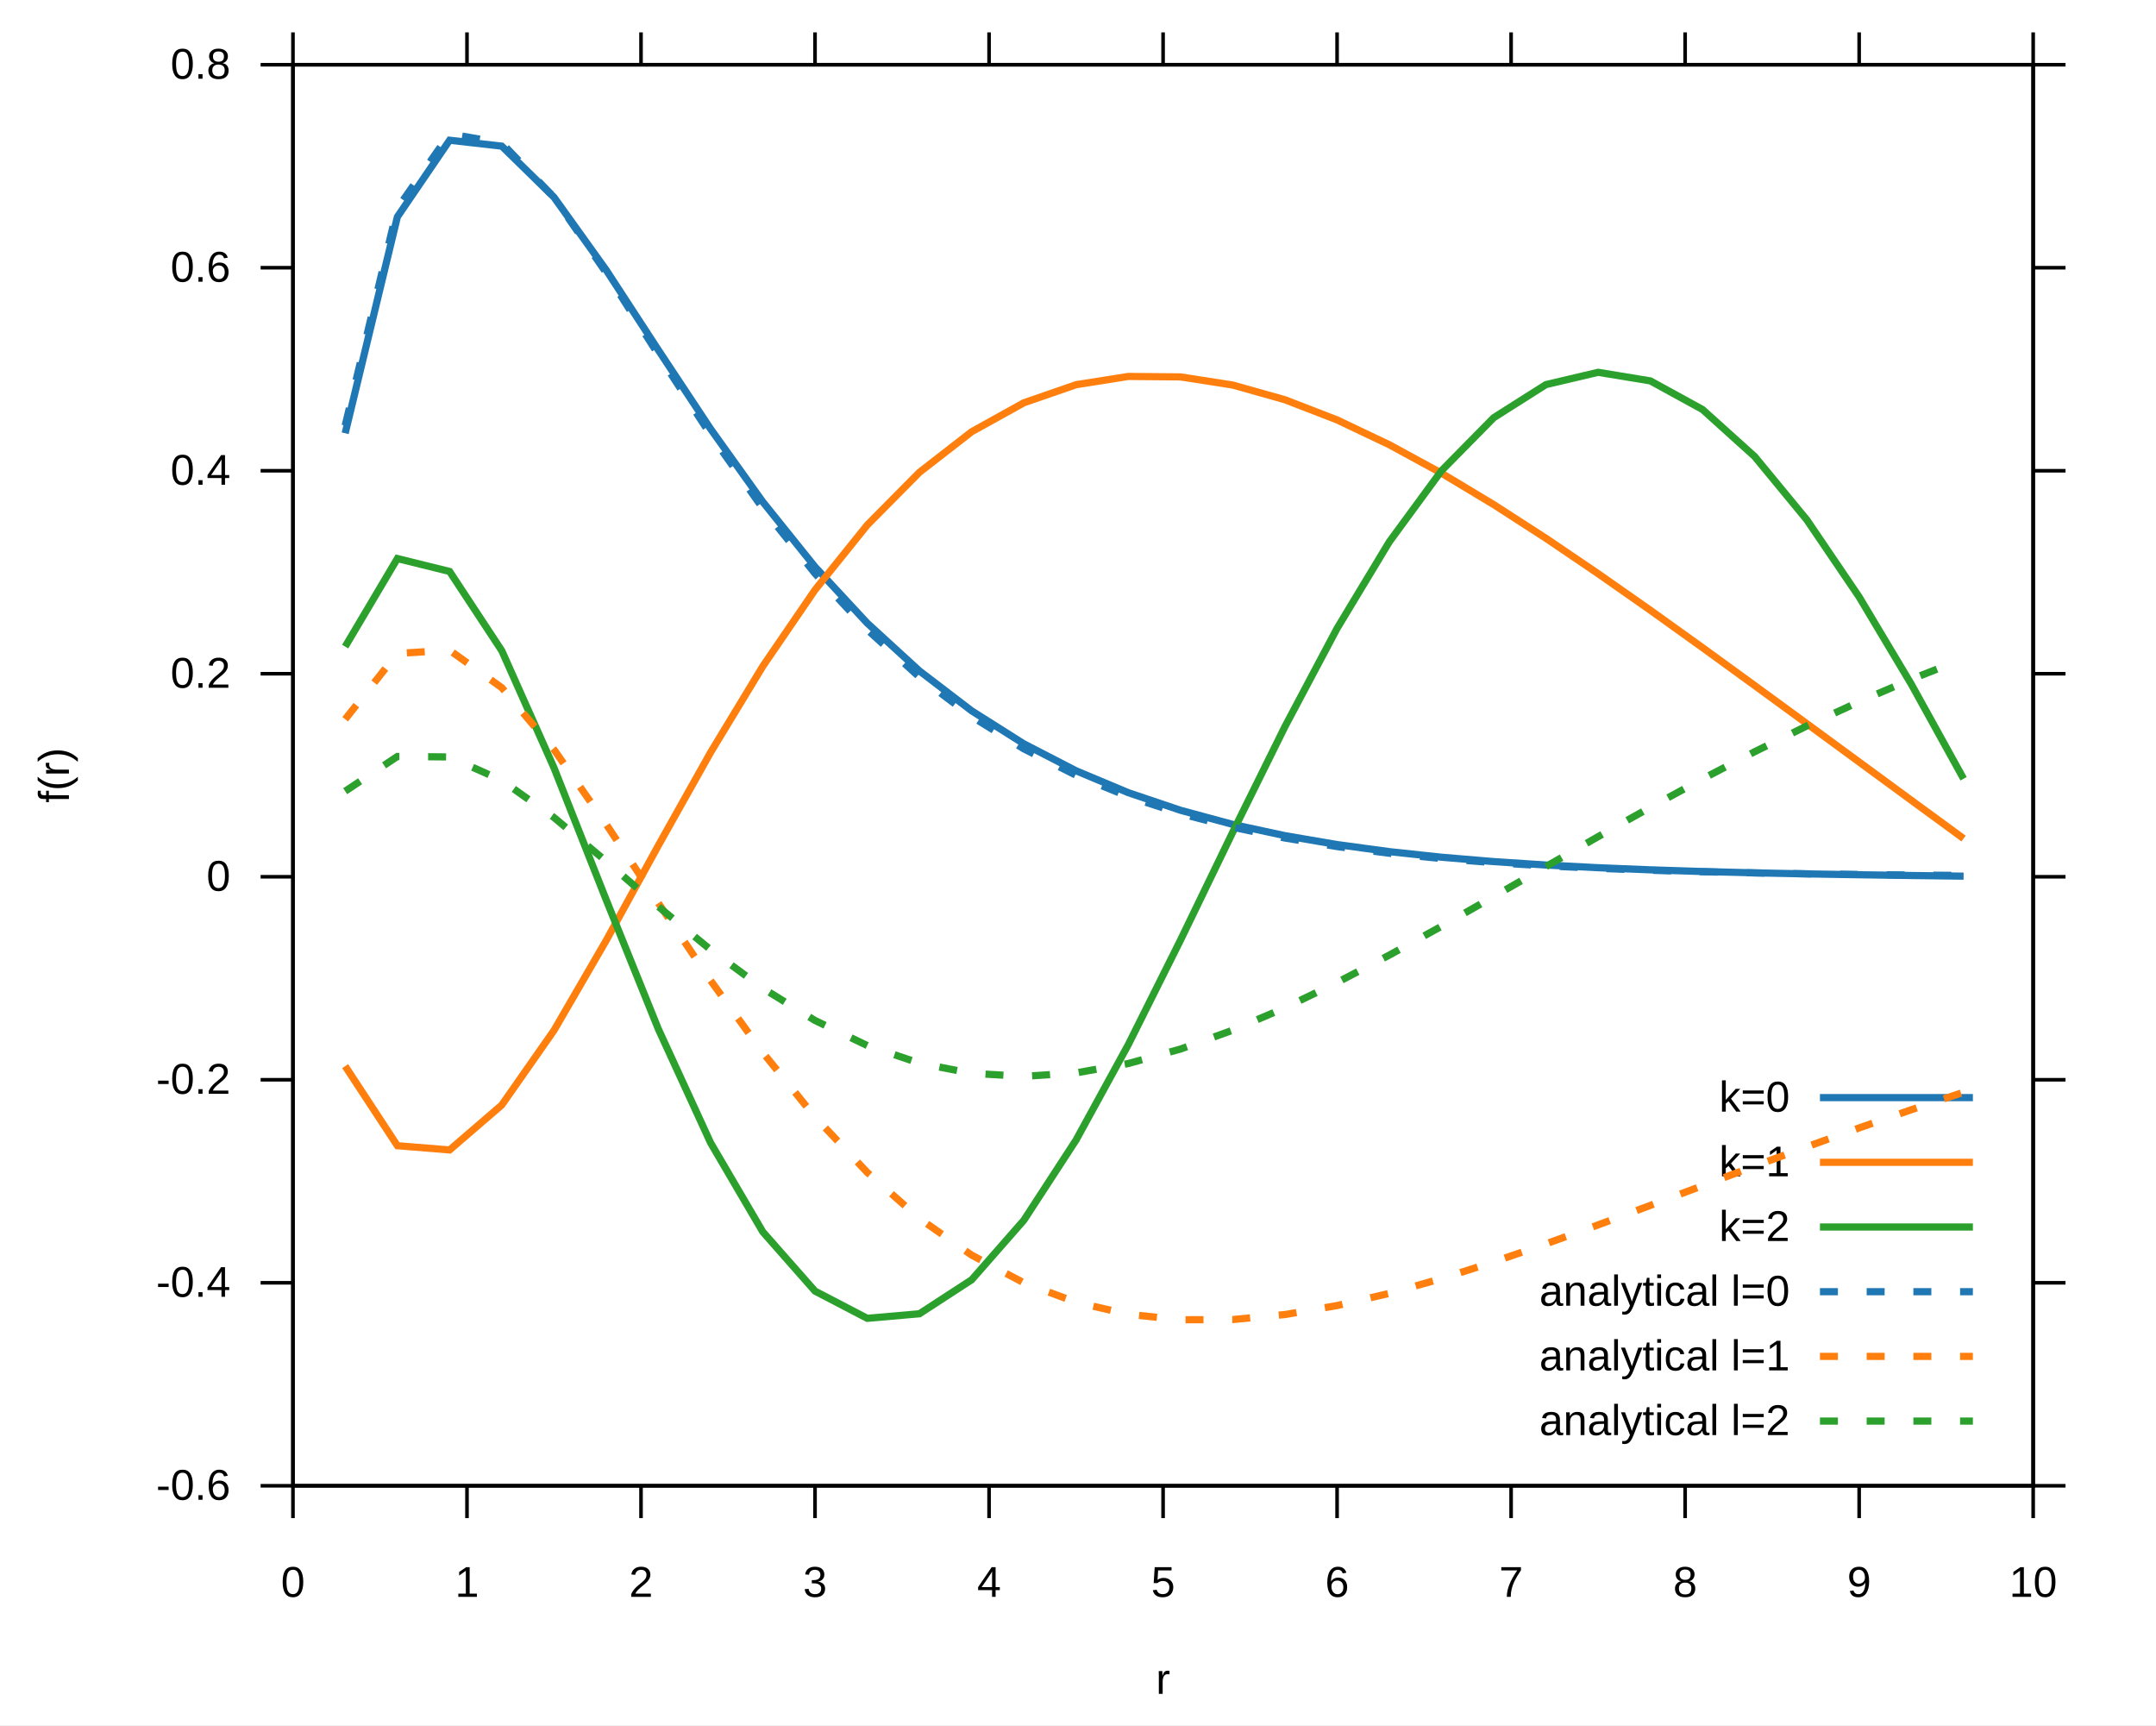
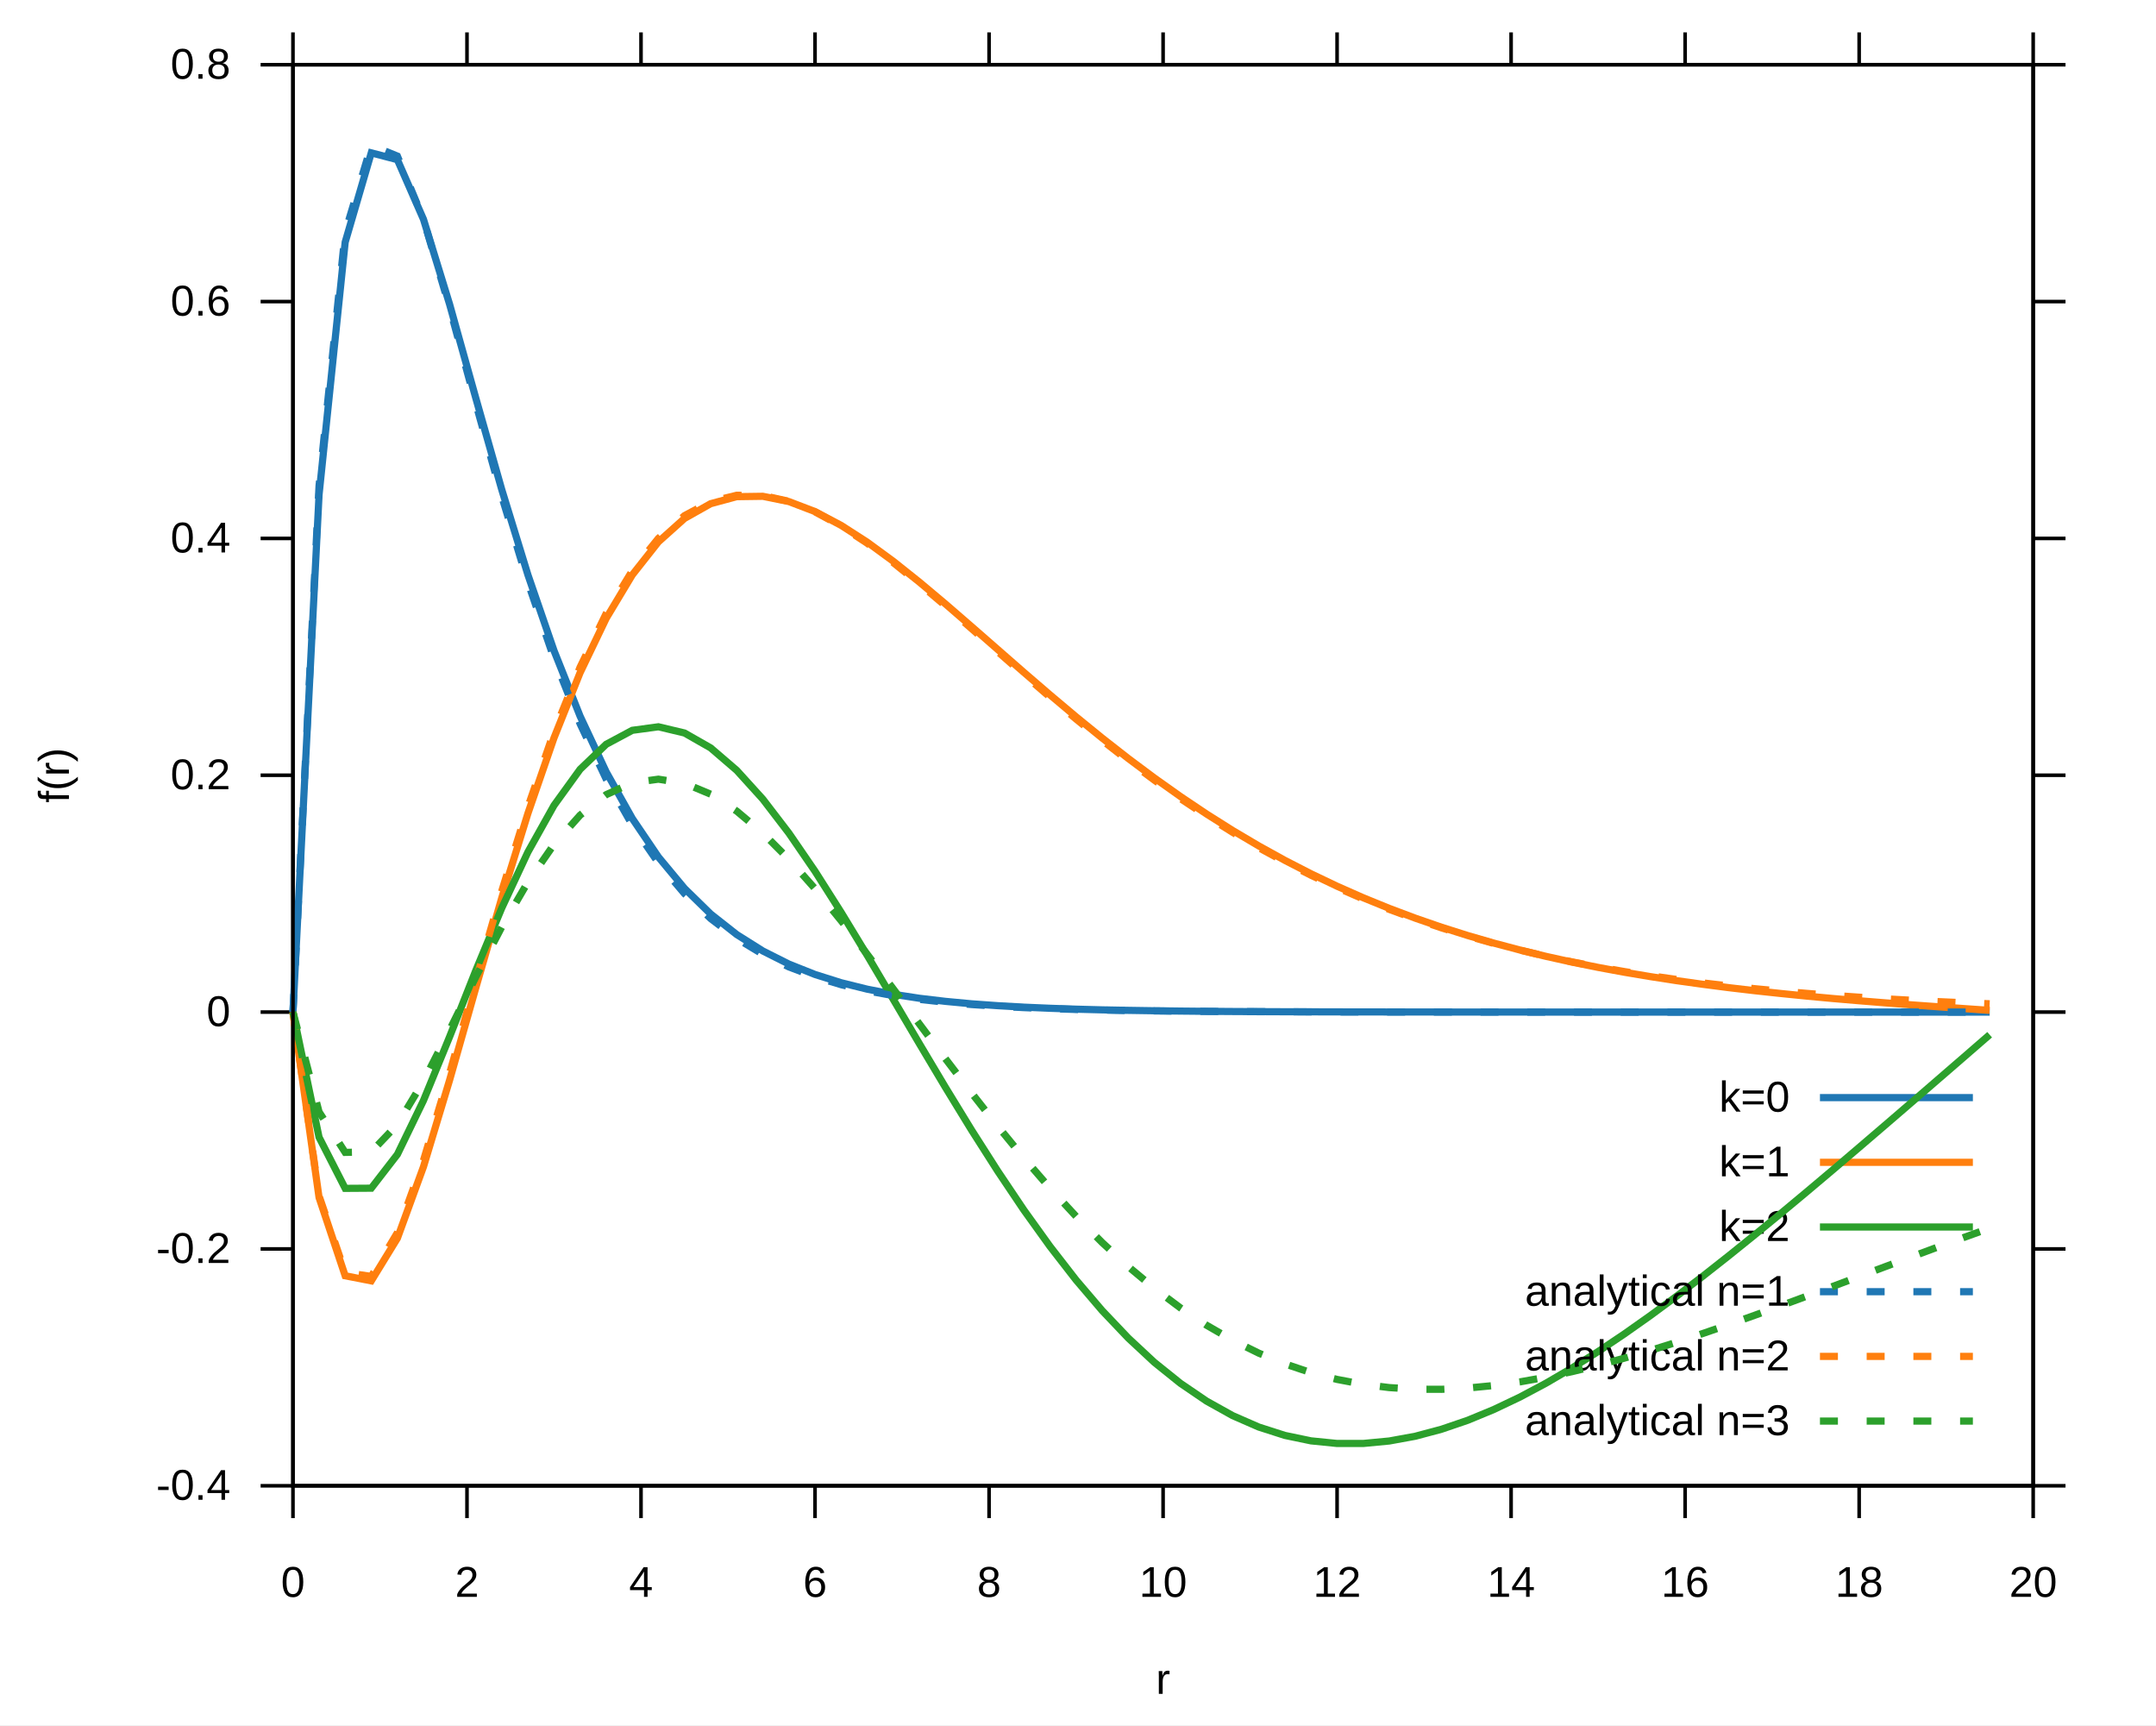
<svg xmlns="http://www.w3.org/2000/svg" xmlns:xlink="http://www.w3.org/1999/xlink" width="600" height="480" viewBox="0 0 600 480">
  <g id="gnuplot_canvas">
    <rect x="0" y="0" width="600" height="480" fill="#ffffff" />
    <defs>
      <circle id="gpDot" r="0.5" stroke-width="0.5" stroke="currentColor" />
      <path id="gpPt0" stroke-width="0.222" stroke="currentColor" d="M-1,0 h2 M0,-1 v2" />
      <path id="gpPt1" stroke-width="0.222" stroke="currentColor" d="M-1,-1 L1,1 M1,-1 L-1,1" />
      <path id="gpPt2" stroke-width="0.222" stroke="currentColor" d="M-1,0 L1,0 M0,-1 L0,1 M-1,-1 L1,1 M-1,1 L1,-1" />
      <rect id="gpPt3" stroke-width="0.222" stroke="currentColor" x="-1" y="-1" width="2" height="2" />
      <rect id="gpPt4" stroke-width="0.222" stroke="currentColor" fill="currentColor" x="-1" y="-1" width="2" height="2" />
      <circle id="gpPt5" stroke-width="0.222" stroke="currentColor" cx="0" cy="0" r="1" />
      <use xlink:href="#gpPt5" id="gpPt6" fill="currentColor" stroke="none" />
      <path id="gpPt7" stroke-width="0.222" stroke="currentColor" d="M0,-1.33 L-1.33,0.67 L1.33,0.67 z" />
      <use xlink:href="#gpPt7" id="gpPt8" fill="currentColor" stroke="none" />
      <use xlink:href="#gpPt7" id="gpPt9" stroke="currentColor" transform="rotate(180)" />
      <use xlink:href="#gpPt9" id="gpPt10" fill="currentColor" stroke="none" />
      <use xlink:href="#gpPt3" id="gpPt11" stroke="currentColor" transform="rotate(45)" />
      <use xlink:href="#gpPt11" id="gpPt12" fill="currentColor" stroke="none" />
      <path id="gpPt13" stroke-width="0.222" stroke="currentColor" d="M0,1.330 L1.265,0.411 L0.782,-1.067 L-0.782,-1.076 L-1.265,0.411 z" />
      <use xlink:href="#gpPt13" id="gpPt14" fill="currentColor" stroke="none" />
      <filter id="textbox" filterUnits="objectBoundingBox" x="0" y="0" height="1" width="1">
        <feFlood flood-color="#FFFFFF" flood-opacity="1" result="bgnd" />
        <feComposite in="SourceGraphic" in2="bgnd" operator="atop" />
      </filter>
      <filter id="greybox" filterUnits="objectBoundingBox" x="0" y="0" height="1" width="1">
        <feFlood flood-color="lightgrey" flood-opacity="1" result="grey" />
        <feComposite in="SourceGraphic" in2="grey" operator="atop" />
      </filter>
    </defs>
    <g fill="none" color="#FFFFFF" stroke="currentColor" stroke-width="1.00" stroke-linecap="butt" stroke-linejoin="miter">
</g>
    <g fill="none" color="black" stroke="currentColor" stroke-width="1.00" stroke-linecap="butt" stroke-linejoin="miter">
      <path stroke="black" d="M81.53,413.40 L72.53,413.40 M565.82,413.40 L574.82,413.40  " />
      <g transform="translate(64.14,417.30)" stroke="none" fill="black" font-family="Arial" font-size="12.00" text-anchor="end">
        <text>
-           <tspan font-family="Arial">-0.6</tspan>
-         </text>
-       </g>
-     </g>
-     <g fill="none" color="black" stroke="currentColor" stroke-width="1.00" stroke-linecap="butt" stroke-linejoin="miter">
-       <path stroke="black" d="M81.53,356.92 L72.53,356.92 M565.82,356.92 L574.82,356.92  " />
-       <g transform="translate(64.14,360.82)" stroke="none" fill="black" font-family="Arial" font-size="12.00" text-anchor="end">
-         <text>
          <tspan font-family="Arial">-0.4</tspan>
        </text>
      </g>
    </g>
    <g fill="none" color="black" stroke="currentColor" stroke-width="1.00" stroke-linecap="butt" stroke-linejoin="miter">
-       <path stroke="black" d="M81.53,300.43 L72.53,300.43 M565.82,300.43 L574.82,300.43  " />
-       <g transform="translate(64.14,304.33)" stroke="none" fill="black" font-family="Arial" font-size="12.00" text-anchor="end">
+       <path stroke="black" d="M81.53,347.50 L72.53,347.50 M565.82,347.50 L574.82,347.50  " />
+       <g transform="translate(64.14,351.40)" stroke="none" fill="black" font-family="Arial" font-size="12.00" text-anchor="end">
        <text>
          <tspan font-family="Arial">-0.2</tspan>
        </text>
      </g>
    </g>
    <g fill="none" color="black" stroke="currentColor" stroke-width="1.00" stroke-linecap="butt" stroke-linejoin="miter">
-       <path stroke="black" d="M81.53,243.95 L72.53,243.95 M565.82,243.95 L574.82,243.95  " />
-       <g transform="translate(64.14,247.85)" stroke="none" fill="black" font-family="Arial" font-size="12.00" text-anchor="end">
+       <path stroke="black" d="M81.53,281.60 L72.53,281.60 M565.82,281.60 L574.82,281.60  " />
+       <g transform="translate(64.14,285.50)" stroke="none" fill="black" font-family="Arial" font-size="12.00" text-anchor="end">
        <text>
          <tspan font-family="Arial"> 0</tspan>
        </text>
      </g>
    </g>
    <g fill="none" color="black" stroke="currentColor" stroke-width="1.00" stroke-linecap="butt" stroke-linejoin="miter">
-       <path stroke="black" d="M81.53,187.46 L72.53,187.46 M565.82,187.46 L574.82,187.46  " />
-       <g transform="translate(64.14,191.36)" stroke="none" fill="black" font-family="Arial" font-size="12.00" text-anchor="end">
+       <path stroke="black" d="M81.53,215.70 L72.53,215.70 M565.82,215.70 L574.82,215.70  " />
+       <g transform="translate(64.14,219.60)" stroke="none" fill="black" font-family="Arial" font-size="12.00" text-anchor="end">
        <text>
          <tspan font-family="Arial"> 0.2</tspan>
        </text>
      </g>
    </g>
    <g fill="none" color="black" stroke="currentColor" stroke-width="1.00" stroke-linecap="butt" stroke-linejoin="miter">
-       <path stroke="black" d="M81.53,130.98 L72.53,130.98 M565.82,130.98 L574.82,130.98  " />
-       <g transform="translate(64.14,134.88)" stroke="none" fill="black" font-family="Arial" font-size="12.00" text-anchor="end">
+       <path stroke="black" d="M81.53,149.81 L72.53,149.81 M565.82,149.81 L574.82,149.81  " />
+       <g transform="translate(64.14,153.71)" stroke="none" fill="black" font-family="Arial" font-size="12.00" text-anchor="end">
        <text>
          <tspan font-family="Arial"> 0.4</tspan>
        </text>
      </g>
    </g>
    <g fill="none" color="black" stroke="currentColor" stroke-width="1.00" stroke-linecap="butt" stroke-linejoin="miter">
-       <path stroke="black" d="M81.53,74.49 L72.53,74.49 M565.82,74.49 L574.82,74.49  " />
-       <g transform="translate(64.14,78.39)" stroke="none" fill="black" font-family="Arial" font-size="12.00" text-anchor="end">
+       <path stroke="black" d="M81.53,83.91 L72.53,83.91 M565.82,83.91 L574.82,83.91  " />
+       <g transform="translate(64.14,87.81)" stroke="none" fill="black" font-family="Arial" font-size="12.00" text-anchor="end">
        <text>
          <tspan font-family="Arial"> 0.6</tspan>
        </text>
      </g>
    </g>
    <g fill="none" color="black" stroke="currentColor" stroke-width="1.00" stroke-linecap="butt" stroke-linejoin="miter">
      <path stroke="black" d="M81.53,18.01 L72.53,18.01 M565.82,18.01 L574.82,18.01  " />
      <g transform="translate(64.14,21.91)" stroke="none" fill="black" font-family="Arial" font-size="12.00" text-anchor="end">
        <text>
          <tspan font-family="Arial"> 0.8</tspan>
        </text>
      </g>
    </g>
    <g fill="none" color="black" stroke="currentColor" stroke-width="1.00" stroke-linecap="butt" stroke-linejoin="miter">
      <path stroke="black" d="M81.53,413.40 L81.53,422.40 M81.53,18.01 L81.53,9.01  " />
      <g transform="translate(81.53,444.30)" stroke="none" fill="black" font-family="Arial" font-size="12.00" text-anchor="middle">
        <text>
          <tspan font-family="Arial"> 0</tspan>
        </text>
      </g>
    </g>
    <g fill="none" color="black" stroke="currentColor" stroke-width="1.00" stroke-linecap="butt" stroke-linejoin="miter">
      <path stroke="black" d="M129.96,413.40 L129.96,422.40 M129.96,18.01 L129.96,9.01  " />
      <g transform="translate(129.96,444.30)" stroke="none" fill="black" font-family="Arial" font-size="12.00" text-anchor="middle">
        <text>
-           <tspan font-family="Arial"> 1</tspan>
+           <tspan font-family="Arial"> 2</tspan>
        </text>
      </g>
    </g>
    <g fill="none" color="black" stroke="currentColor" stroke-width="1.00" stroke-linecap="butt" stroke-linejoin="miter">
      <path stroke="black" d="M178.39,413.40 L178.39,422.40 M178.39,18.01 L178.39,9.01  " />
      <g transform="translate(178.39,444.30)" stroke="none" fill="black" font-family="Arial" font-size="12.00" text-anchor="middle">
        <text>
-           <tspan font-family="Arial"> 2</tspan>
+           <tspan font-family="Arial"> 4</tspan>
        </text>
      </g>
    </g>
    <g fill="none" color="black" stroke="currentColor" stroke-width="1.00" stroke-linecap="butt" stroke-linejoin="miter">
      <path stroke="black" d="M226.82,413.40 L226.82,422.40 M226.82,18.01 L226.82,9.01  " />
      <g transform="translate(226.82,444.30)" stroke="none" fill="black" font-family="Arial" font-size="12.00" text-anchor="middle">
        <text>
-           <tspan font-family="Arial"> 3</tspan>
+           <tspan font-family="Arial"> 6</tspan>
        </text>
      </g>
    </g>
    <g fill="none" color="black" stroke="currentColor" stroke-width="1.00" stroke-linecap="butt" stroke-linejoin="miter">
      <path stroke="black" d="M275.25,413.40 L275.25,422.40 M275.25,18.01 L275.25,9.01  " />
      <g transform="translate(275.25,444.30)" stroke="none" fill="black" font-family="Arial" font-size="12.00" text-anchor="middle">
        <text>
-           <tspan font-family="Arial"> 4</tspan>
+           <tspan font-family="Arial"> 8</tspan>
        </text>
      </g>
    </g>
    <g fill="none" color="black" stroke="currentColor" stroke-width="1.00" stroke-linecap="butt" stroke-linejoin="miter">
      <path stroke="black" d="M323.68,413.40 L323.68,422.40 M323.68,18.01 L323.68,9.01  " />
      <g transform="translate(323.68,444.30)" stroke="none" fill="black" font-family="Arial" font-size="12.00" text-anchor="middle">
        <text>
-           <tspan font-family="Arial"> 5</tspan>
+           <tspan font-family="Arial"> 10</tspan>
        </text>
      </g>
    </g>
    <g fill="none" color="black" stroke="currentColor" stroke-width="1.00" stroke-linecap="butt" stroke-linejoin="miter">
      <path stroke="black" d="M372.10,413.40 L372.10,422.40 M372.10,18.01 L372.10,9.01  " />
      <g transform="translate(372.10,444.30)" stroke="none" fill="black" font-family="Arial" font-size="12.00" text-anchor="middle">
        <text>
-           <tspan font-family="Arial"> 6</tspan>
+           <tspan font-family="Arial"> 12</tspan>
        </text>
      </g>
    </g>
    <g fill="none" color="black" stroke="currentColor" stroke-width="1.00" stroke-linecap="butt" stroke-linejoin="miter">
      <path stroke="black" d="M420.53,413.40 L420.53,422.40 M420.53,18.01 L420.53,9.01  " />
      <g transform="translate(420.53,444.30)" stroke="none" fill="black" font-family="Arial" font-size="12.00" text-anchor="middle">
        <text>
-           <tspan font-family="Arial"> 7</tspan>
+           <tspan font-family="Arial"> 14</tspan>
        </text>
      </g>
    </g>
    <g fill="none" color="black" stroke="currentColor" stroke-width="1.00" stroke-linecap="butt" stroke-linejoin="miter">
      <path stroke="black" d="M468.96,413.40 L468.96,422.40 M468.96,18.01 L468.96,9.01  " />
      <g transform="translate(468.96,444.30)" stroke="none" fill="black" font-family="Arial" font-size="12.00" text-anchor="middle">
        <text>
-           <tspan font-family="Arial"> 8</tspan>
+           <tspan font-family="Arial"> 16</tspan>
        </text>
      </g>
    </g>
    <g fill="none" color="black" stroke="currentColor" stroke-width="1.00" stroke-linecap="butt" stroke-linejoin="miter">
      <path stroke="black" d="M517.39,413.40 L517.39,422.40 M517.39,18.01 L517.39,9.01  " />
      <g transform="translate(517.39,444.30)" stroke="none" fill="black" font-family="Arial" font-size="12.00" text-anchor="middle">
        <text>
-           <tspan font-family="Arial"> 9</tspan>
+           <tspan font-family="Arial"> 18</tspan>
        </text>
      </g>
    </g>
    <g fill="none" color="black" stroke="currentColor" stroke-width="1.00" stroke-linecap="butt" stroke-linejoin="miter">
      <path stroke="black" d="M565.82,413.40 L565.82,422.40 M565.82,18.01 L565.82,9.01  " />
      <g transform="translate(565.82,444.30)" stroke="none" fill="black" font-family="Arial" font-size="12.00" text-anchor="middle">
        <text>
-           <tspan font-family="Arial"> 10</tspan>
+           <tspan font-family="Arial"> 20</tspan>
        </text>
      </g>
    </g>
    <g fill="none" color="black" stroke="currentColor" stroke-width="1.00" stroke-linecap="butt" stroke-linejoin="miter">
</g>
    <g fill="none" color="black" stroke="currentColor" stroke-width="1.00" stroke-linecap="butt" stroke-linejoin="miter">
      <path stroke="black" d="M81.53,18.01 L81.53,413.40 L565.82,413.40 L565.82,18.01 L81.53,18.01 Z  " />
    </g>
    <g fill="none" color="black" stroke="currentColor" stroke-width="1.00" stroke-linecap="butt" stroke-linejoin="miter">
</g>
    <g id="gnuplot_plot_1">
      <g fill="none" color="#FFFFFF" stroke="black" stroke-width="2.00" stroke-linecap="butt" stroke-linejoin="miter">
</g>
      <g fill="none" color="black" stroke="currentColor" stroke-width="2.00" stroke-linecap="butt" stroke-linejoin="miter">
        <g transform="translate(498.09,309.30)" stroke="none" fill="black" font-family="Arial" font-size="12.00" text-anchor="end">
          <text>
            <tspan font-family="Arial">k=0</tspan>
          </text>
        </g>
      </g>
      <g fill="none" color="black" stroke="currentColor" stroke-width="2.00" stroke-linecap="butt" stroke-linejoin="miter">
-         <path stroke="rgb( 31, 119, 180)" d="M506.48,305.40 L549.04,305.40 M96.06,120.55 L110.59,60.33 L125.12,39.02 L139.64,40.66 L154.17,54.88 L168.70,75.14   L183.23,97.42 L197.76,119.35 L212.29,139.65 L226.82,157.73 L241.35,173.38 L255.87,186.67 L270.40,197.78 L284.93,206.96   L299.46,214.46 L313.99,220.55 L328.52,225.45 L343.05,229.38 L357.58,232.51 L372.10,234.99 L386.63,236.96 L401.16,238.51   L415.69,239.73 L430.22,240.68 L444.75,241.43 L459.28,242.02 L473.80,242.49 L488.33,242.86 L502.86,243.15 L517.39,243.39   L531.92,243.60 L546.45,243.78  " />
+         <path stroke="rgb( 31, 119, 180)" d="M506.48,305.40 L549.04,305.40 M81.53,281.60 L88.79,137.65 L96.06,67.39 L103.32,42.53 L110.59,44.43 L117.85,61.02   L125.12,84.66 L132.38,110.65 L139.64,136.24 L146.91,159.93 L154.17,181.02 L161.44,199.28 L168.70,214.78 L175.97,227.74   L183.23,238.45 L190.50,247.20 L197.76,254.30 L205.02,260.02 L212.29,264.60 L219.55,268.25 L226.82,271.14 L234.08,273.43   L241.35,275.23 L248.61,276.65 L255.87,277.76 L263.14,278.62 L270.40,279.30 L277.67,279.82 L284.93,280.23 L292.20,280.54   L299.46,280.79 L306.72,280.98 L313.99,281.12 L321.25,281.23 L328.52,281.32 L335.78,281.39 L343.05,281.44 L350.31,281.48   L357.58,281.51 L364.84,281.53 L372.10,281.55 L379.37,281.56 L386.63,281.57 L393.90,281.58 L401.16,281.58 L408.43,281.59   L415.69,281.59 L422.95,281.59 L430.22,281.60 L437.48,281.60 L444.75,281.60 L452.01,281.60 L459.28,281.60 L466.54,281.60   L473.80,281.60 L481.07,281.60 L488.33,281.60 L495.60,281.60 L502.86,281.60 L510.13,281.60 L517.39,281.60 L524.66,281.60   L531.92,281.60 L539.18,281.60 L546.45,281.60 L553.71,281.60  " />
      </g>
    </g>
    <g id="gnuplot_plot_2">
      <g fill="none" color="black" stroke="currentColor" stroke-width="2.00" stroke-linecap="butt" stroke-linejoin="miter">
        <g transform="translate(498.09,327.30)" stroke="none" fill="black" font-family="Arial" font-size="12.00" text-anchor="end">
          <text>
            <tspan font-family="Arial">k=1</tspan>
          </text>
        </g>
      </g>
      <g fill="none" color="black" stroke="currentColor" stroke-width="2.00" stroke-linecap="butt" stroke-linejoin="miter">
-         <path stroke="rgb(255, 127,  14)" d="M506.48,323.40 L549.04,323.40 M96.06,296.64 L110.59,318.78 L125.12,319.96 L139.64,307.46 L154.17,286.70 L168.70,261.67   L183.23,235.22 L197.76,209.34 L212.29,185.37 L226.82,164.13 L241.35,146.08 L255.87,131.42 L270.40,120.13 L284.93,112.07   L299.46,107.04 L313.99,104.74 L328.52,104.87 L343.05,107.13 L357.58,111.22 L372.10,116.84 L386.63,123.74 L401.16,131.66   L415.69,140.40 L430.22,149.77 L444.75,159.62 L459.28,169.79 L473.80,180.20 L488.33,190.75 L502.86,201.37 L517.39,212.03   L531.92,222.68 L546.45,233.32  " />
+         <path stroke="rgb(255, 127,  14)" d="M506.48,323.40 L549.04,323.40 M81.53,281.60 L88.79,333.19 L96.06,354.97 L103.32,356.39 L110.59,344.53 L117.85,324.63   L125.12,300.53 L132.38,274.96 L139.64,249.82 L146.91,226.34 L154.17,205.32 L161.44,187.16 L168.70,172.04 L175.97,159.95   L183.23,150.76 L190.50,144.24 L197.76,140.15 L205.02,138.19 L212.29,138.09 L219.55,139.56 L226.82,142.34 L234.08,146.18   L241.35,150.86 L248.61,156.18 L255.87,161.97 L263.14,168.07 L270.40,174.36 L277.67,180.72 L284.93,187.07 L292.20,193.33   L299.46,199.44 L306.72,205.35 L313.99,211.04 L321.25,216.46 L328.52,221.62 L335.78,226.49 L343.05,231.08 L350.31,235.37   L357.58,239.39 L364.84,243.12 L372.10,246.58 L379.37,249.79 L386.63,252.75 L393.90,255.48 L401.16,257.99 L408.43,260.29   L415.69,262.40 L422.95,264.32 L430.22,266.09 L437.48,267.70 L444.75,269.17 L452.01,270.51 L459.28,271.73 L466.54,272.85   L473.80,273.86 L481.07,274.80 L488.33,275.65 L495.60,276.43 L502.86,277.16 L510.13,277.83 L517.39,278.45 L524.66,279.03   L531.92,279.59 L539.18,280.11 L546.45,280.62 L553.71,281.12  " />
      </g>
    </g>
    <g id="gnuplot_plot_3">
      <g fill="none" color="black" stroke="currentColor" stroke-width="2.00" stroke-linecap="butt" stroke-linejoin="miter">
        <g transform="translate(498.09,345.30)" stroke="none" fill="black" font-family="Arial" font-size="12.00" text-anchor="end">
          <text>
            <tspan font-family="Arial">k=2</tspan>
          </text>
        </g>
      </g>
      <g fill="none" color="black" stroke="currentColor" stroke-width="2.00" stroke-linecap="butt" stroke-linejoin="miter">
-         <path stroke="rgb( 44, 160,  44)" d="M506.48,341.40 L549.04,341.40 M96.06,179.91 L110.59,155.41 L125.12,159.00 L139.64,181.05 L154.17,213.63 L168.70,250.37   L183.23,286.36 L197.76,317.98 L212.29,342.76 L226.82,359.24 L241.35,366.81 L255.87,365.54 L270.40,356.09 L284.93,339.52   L299.46,317.20 L313.99,290.67 L328.52,261.59 L343.05,231.57 L357.58,202.19 L372.10,174.84 L386.63,150.77 L401.16,130.97   L415.69,116.22 L430.22,107.01 L444.75,103.59 L459.28,105.98 L473.80,113.94 L488.33,127.04 L502.86,144.68 L517.39,166.09   L531.92,190.40 L546.45,216.68  " />
+         <path stroke="rgb( 44, 160,  44)" d="M506.48,341.40 L549.04,341.40 M81.53,281.60 L88.79,316.42 L96.06,330.65 L103.32,330.60 L110.59,321.20 L117.85,306.20   L125.12,288.47 L132.38,270.11 L139.64,252.64 L146.91,237.08 L154.17,224.10 L161.44,214.05 L168.70,207.09 L175.97,203.20   L183.23,202.22 L190.50,203.95 L197.76,208.09 L205.02,214.33 L212.29,222.35 L219.55,231.82 L226.82,242.42 L234.08,253.85   L241.35,265.82 L248.61,278.09 L255.87,290.41 L263.14,302.60 L270.40,314.46 L277.67,325.86 L284.93,336.67 L292.20,346.79   L299.46,356.14 L306.72,364.65 L313.99,372.30 L321.25,379.06 L328.52,384.90 L335.78,389.84 L343.05,393.89 L350.31,397.06   L357.58,399.39 L364.84,400.90 L372.10,401.63 L379.37,401.63 L386.63,400.94 L393.90,399.61 L401.16,397.67 L408.43,395.19   L415.69,392.19 L422.95,388.74 L430.22,384.87 L437.48,380.63 L444.75,376.05 L452.01,371.18 L459.28,366.05 L466.54,360.69   L473.80,355.15 L481.07,349.43 L488.33,343.58 L495.60,337.62 L502.86,331.57 L510.13,325.44 L517.39,319.25 L524.66,313.02   L531.92,306.77 L539.18,300.49 L546.45,294.20 L553.71,287.90  " />
      </g>
    </g>
    <g id="gnuplot_plot_4">
      <g fill="none" color="black" stroke="currentColor" stroke-width="2.00" stroke-linecap="butt" stroke-linejoin="miter">
        <g transform="translate(498.09,363.30)" stroke="none" fill="black" font-family="Arial" font-size="12.00" text-anchor="end">
          <text>
-             <tspan font-family="Arial">analytical l=0</tspan>
-           </text>
-         </g>
-       </g>
-       <g fill="none" color="black" stroke="currentColor" stroke-width="2.00" stroke-linecap="butt" stroke-linejoin="miter">
-         <path stroke="rgb( 31, 119, 180)" stroke-dasharray=" 5,8" d="M506.48,359.40 L549.04,359.40 M96.06,118.41 L110.59,57.95 L125.12,37.26 L139.64,39.79 L154.17,54.90 L168.70,75.88   L183.23,98.69 L197.76,120.97 L212.29,141.45 L226.82,159.58 L241.35,175.20 L255.87,188.39 L270.40,199.36 L284.93,208.37   L299.46,215.71 L313.99,221.63 L328.52,226.38 L343.05,230.17 L357.58,233.17 L372.10,235.55 L386.63,237.41 L401.16,238.88   L415.69,240.02 L430.22,240.91 L444.75,241.60 L459.28,242.14 L473.80,242.56 L488.33,242.88 L502.86,243.13 L517.39,243.32   L531.92,243.47 L546.45,243.58  " />
+             <tspan font-family="Arial">analytical n=1</tspan>
+           </text>
+         </g>
+       </g>
+       <g fill="none" color="black" stroke="currentColor" stroke-width="2.00" stroke-linecap="butt" stroke-linejoin="miter">
+         <path stroke="rgb( 31, 119, 180)" stroke-dasharray=" 5,8" d="M506.48,359.40 L549.04,359.40 M81.53,281.60 L88.79,135.15 L96.06,64.61 L103.32,40.47 L110.59,43.43 L117.85,61.04   L125.12,85.53 L132.38,112.14 L139.64,138.13 L146.91,162.03 L154.17,183.18 L161.44,201.40 L168.70,216.78 L175.97,229.58   L183.23,240.10 L190.50,248.66 L197.76,255.57 L205.02,261.11 L212.29,265.53 L219.55,269.04 L226.82,271.80 L234.08,273.98   L241.35,275.69 L248.61,277.02 L255.87,278.06 L263.14,278.87 L270.40,279.50 L277.67,279.98 L284.93,280.36 L292.20,280.65   L299.46,280.87 L306.72,281.04 L313.99,281.17 L321.25,281.28 L328.52,281.35 L335.78,281.41 L343.05,281.46 L350.31,281.49   L357.58,281.52 L364.84,281.54 L372.10,281.55 L379.37,281.57 L386.63,281.58 L393.90,281.58 L401.16,281.59 L408.43,281.59   L415.69,281.59 L422.95,281.60 L430.22,281.60 L437.48,281.60 L444.75,281.60 L452.01,281.60 L459.28,281.60 L466.54,281.60   L473.80,281.60 L481.07,281.60 L488.33,281.60 L495.60,281.60 L502.86,281.60 L510.13,281.60 L517.39,281.60 L524.66,281.60   L531.92,281.60 L539.18,281.60 L546.45,281.60 L553.71,281.60  " />
      </g>
    </g>
    <g id="gnuplot_plot_5">
      <g fill="none" color="black" stroke="currentColor" stroke-width="2.00" stroke-linecap="butt" stroke-linejoin="miter">
        <g transform="translate(498.09,381.30)" stroke="none" fill="black" font-family="Arial" font-size="12.00" text-anchor="end">
          <text>
-             <tspan font-family="Arial">analytical l=1</tspan>
-           </text>
-         </g>
-       </g>
-       <g fill="none" color="black" stroke="currentColor" stroke-width="2.00" stroke-linecap="butt" stroke-linejoin="miter">
-         <path stroke="rgb(255, 127,  14)" stroke-dasharray=" 5,8" d="M506.48,377.40 L549.04,377.40 M96.06,200.12 L110.59,181.81 L125.12,180.92 L139.64,191.34 L154.17,208.57 L168.70,229.33   L183.23,251.28 L197.76,272.82 L212.29,292.87 L226.82,310.79 L241.35,326.21 L255.87,339.02 L270.40,349.22 L284.93,356.93   L299.46,362.34 L313.99,365.69 L328.52,367.21 L343.05,367.15 L357.58,365.76 L372.10,363.26 L386.63,359.86 L401.16,355.76   L415.69,351.12 L430.22,346.09 L444.75,340.81 L459.28,335.39 L473.80,329.90 L488.33,324.44 L502.86,319.07 L517.39,313.83   L531.92,308.76 L546.45,303.90  " />
+             <tspan font-family="Arial">analytical n=2</tspan>
+           </text>
+         </g>
+       </g>
+       <g fill="none" color="black" stroke="currentColor" stroke-width="2.00" stroke-linecap="butt" stroke-linejoin="miter">
+         <path stroke="rgb(255, 127,  14)" stroke-dasharray=" 5,8" d="M506.48,377.40 L549.04,377.40 M81.53,281.60 L88.79,332.74 L96.06,354.10 L103.32,355.14 L110.59,342.98 L117.85,322.87   L125.12,298.65 L132.38,273.04 L139.64,247.92 L146.91,224.53 L154.17,203.62 L161.44,185.63 L168.70,170.69 L175.97,158.79   L183.23,149.79 L190.50,143.47 L197.76,139.57 L205.02,137.80 L212.29,137.86 L219.55,139.49 L226.82,142.41 L234.08,146.37   L241.35,151.16 L248.61,156.57 L255.87,162.43 L263.14,168.59 L270.40,174.93 L277.67,181.32 L284.93,187.69 L292.20,193.96   L299.46,200.07 L306.72,205.98 L313.99,211.66 L321.25,217.07 L328.52,222.20 L335.78,227.04 L343.05,231.60 L350.31,235.86   L357.58,239.83 L364.84,243.53 L372.10,246.95 L379.37,250.12 L386.63,253.03 L393.90,255.71 L401.16,258.17 L408.43,260.43   L415.69,262.49 L422.95,264.36 L430.22,266.07 L437.48,267.63 L444.75,269.04 L452.01,270.32 L459.28,271.48 L466.54,272.52   L473.80,273.47 L481.07,274.32 L488.33,275.09 L495.60,275.78 L502.86,276.40 L510.13,276.96 L517.39,277.46 L524.66,277.91   L531.92,278.31 L539.18,278.68 L546.45,279.00 L553.71,279.29  " />
      </g>
    </g>
    <g id="gnuplot_plot_6">
      <g fill="none" color="black" stroke="currentColor" stroke-width="2.00" stroke-linecap="butt" stroke-linejoin="miter">
        <g transform="translate(498.09,399.30)" stroke="none" fill="black" font-family="Arial" font-size="12.00" text-anchor="end">
          <text>
-             <tspan font-family="Arial">analytical l=2</tspan>
-           </text>
-         </g>
-       </g>
-       <g fill="none" color="black" stroke="currentColor" stroke-width="2.00" stroke-linecap="butt" stroke-linejoin="miter">
-         <path stroke="rgb( 44, 160,  44)" stroke-dasharray=" 5,8" d="M506.48,395.40 L549.04,395.40 M96.06,220.14 L110.59,210.48 L125.12,210.61 L139.64,217.13 L154.17,227.46 L168.70,239.65   L183.23,252.26 L197.76,264.27 L212.29,274.97 L226.82,283.94 L241.35,290.91 L255.87,295.81 L270.40,298.64 L284.93,299.49   L299.46,298.52 L313.99,295.92 L328.52,291.89 L343.05,286.64 L357.58,280.40 L372.10,273.37 L386.63,265.75 L401.16,257.73   L415.69,249.46 L430.22,241.11 L444.75,232.79 L459.28,224.63 L473.80,216.73 L488.33,209.15 L502.86,201.97 L517.39,195.24   L531.92,188.99 L546.45,183.26  " />
+             <tspan font-family="Arial">analytical n=3</tspan>
+           </text>
+         </g>
+       </g>
+       <g fill="none" color="black" stroke="currentColor" stroke-width="2.00" stroke-linecap="butt" stroke-linejoin="miter">
+         <path stroke="rgb( 44, 160,  44)" stroke-dasharray=" 5,8" d="M506.48,395.40 L549.04,395.40 M81.53,281.60 L88.79,309.37 L96.06,320.64 L103.32,320.50 L110.59,312.89 L117.85,300.83   L125.12,286.61 L132.38,271.90 L139.64,257.90 L146.91,245.41 L154.17,234.95 L161.44,226.81 L168.70,221.10 L175.97,217.80   L183.23,216.80 L190.50,217.93 L197.76,220.97 L205.02,225.68 L212.29,231.79 L219.55,239.08 L226.82,247.28 L234.08,256.17   L241.35,265.53 L248.61,275.17 L255.87,284.92 L263.14,294.62 L270.40,304.13 L277.67,313.36 L284.93,322.20 L292.20,330.58   L299.46,338.43 L306.72,345.72 L313.99,352.41 L321.25,358.47 L328.52,363.92 L335.78,368.73 L343.05,372.92 L350.31,376.50   L357.58,379.49 L364.84,381.92 L372.10,383.81 L379.37,385.18 L386.63,386.08 L393.90,386.53 L401.16,386.56 L408.43,386.21   L415.69,385.51 L422.95,384.50 L430.22,383.20 L437.48,381.65 L444.75,379.87 L452.01,377.90 L459.28,375.76 L466.54,373.47   L473.80,371.06 L481.07,368.55 L488.33,365.96 L495.60,363.31 L502.86,360.62 L510.13,357.90 L517.39,355.16 L524.66,352.43   L531.92,349.71 L539.18,347.01 L546.45,344.34 L553.71,341.71  " />
      </g>
    </g>
    <g fill="none" color="black" stroke="currentColor" stroke-width="2.00" stroke-linecap="butt" stroke-linejoin="miter">
</g>
    <g fill="none" color="black" stroke="black" stroke-width="1.00" stroke-linecap="butt" stroke-linejoin="miter">
</g>
    <g fill="none" color="black" stroke="currentColor" stroke-width="1.00" stroke-linecap="butt" stroke-linejoin="miter">
      <path stroke="black" d="M81.53,18.01 L81.53,413.40 L565.82,413.40 L565.82,18.01 L81.53,18.01 Z  " />
      <g transform="translate(19.18,215.71) rotate(270.00)" stroke="none" fill="black" font-family="Arial" font-size="12.00" text-anchor="middle">
        <text>
          <tspan font-family="Arial">f(r)</tspan>
        </text>
      </g>
    </g>
    <g fill="none" color="black" stroke="currentColor" stroke-width="1.00" stroke-linecap="butt" stroke-linejoin="miter">
      <g transform="translate(323.67,471.30)" stroke="none" fill="black" font-family="Arial" font-size="12.00" text-anchor="middle">
        <text>
          <tspan font-family="Arial">r</tspan>
        </text>
      </g>
    </g>
    <g fill="none" color="black" stroke="currentColor" stroke-width="1.00" stroke-linecap="butt" stroke-linejoin="miter">
</g>
    <g fill="none" color="black" stroke="currentColor" stroke-width="1.00" stroke-linecap="butt" stroke-linejoin="miter">
</g>
  </g>
</svg>
